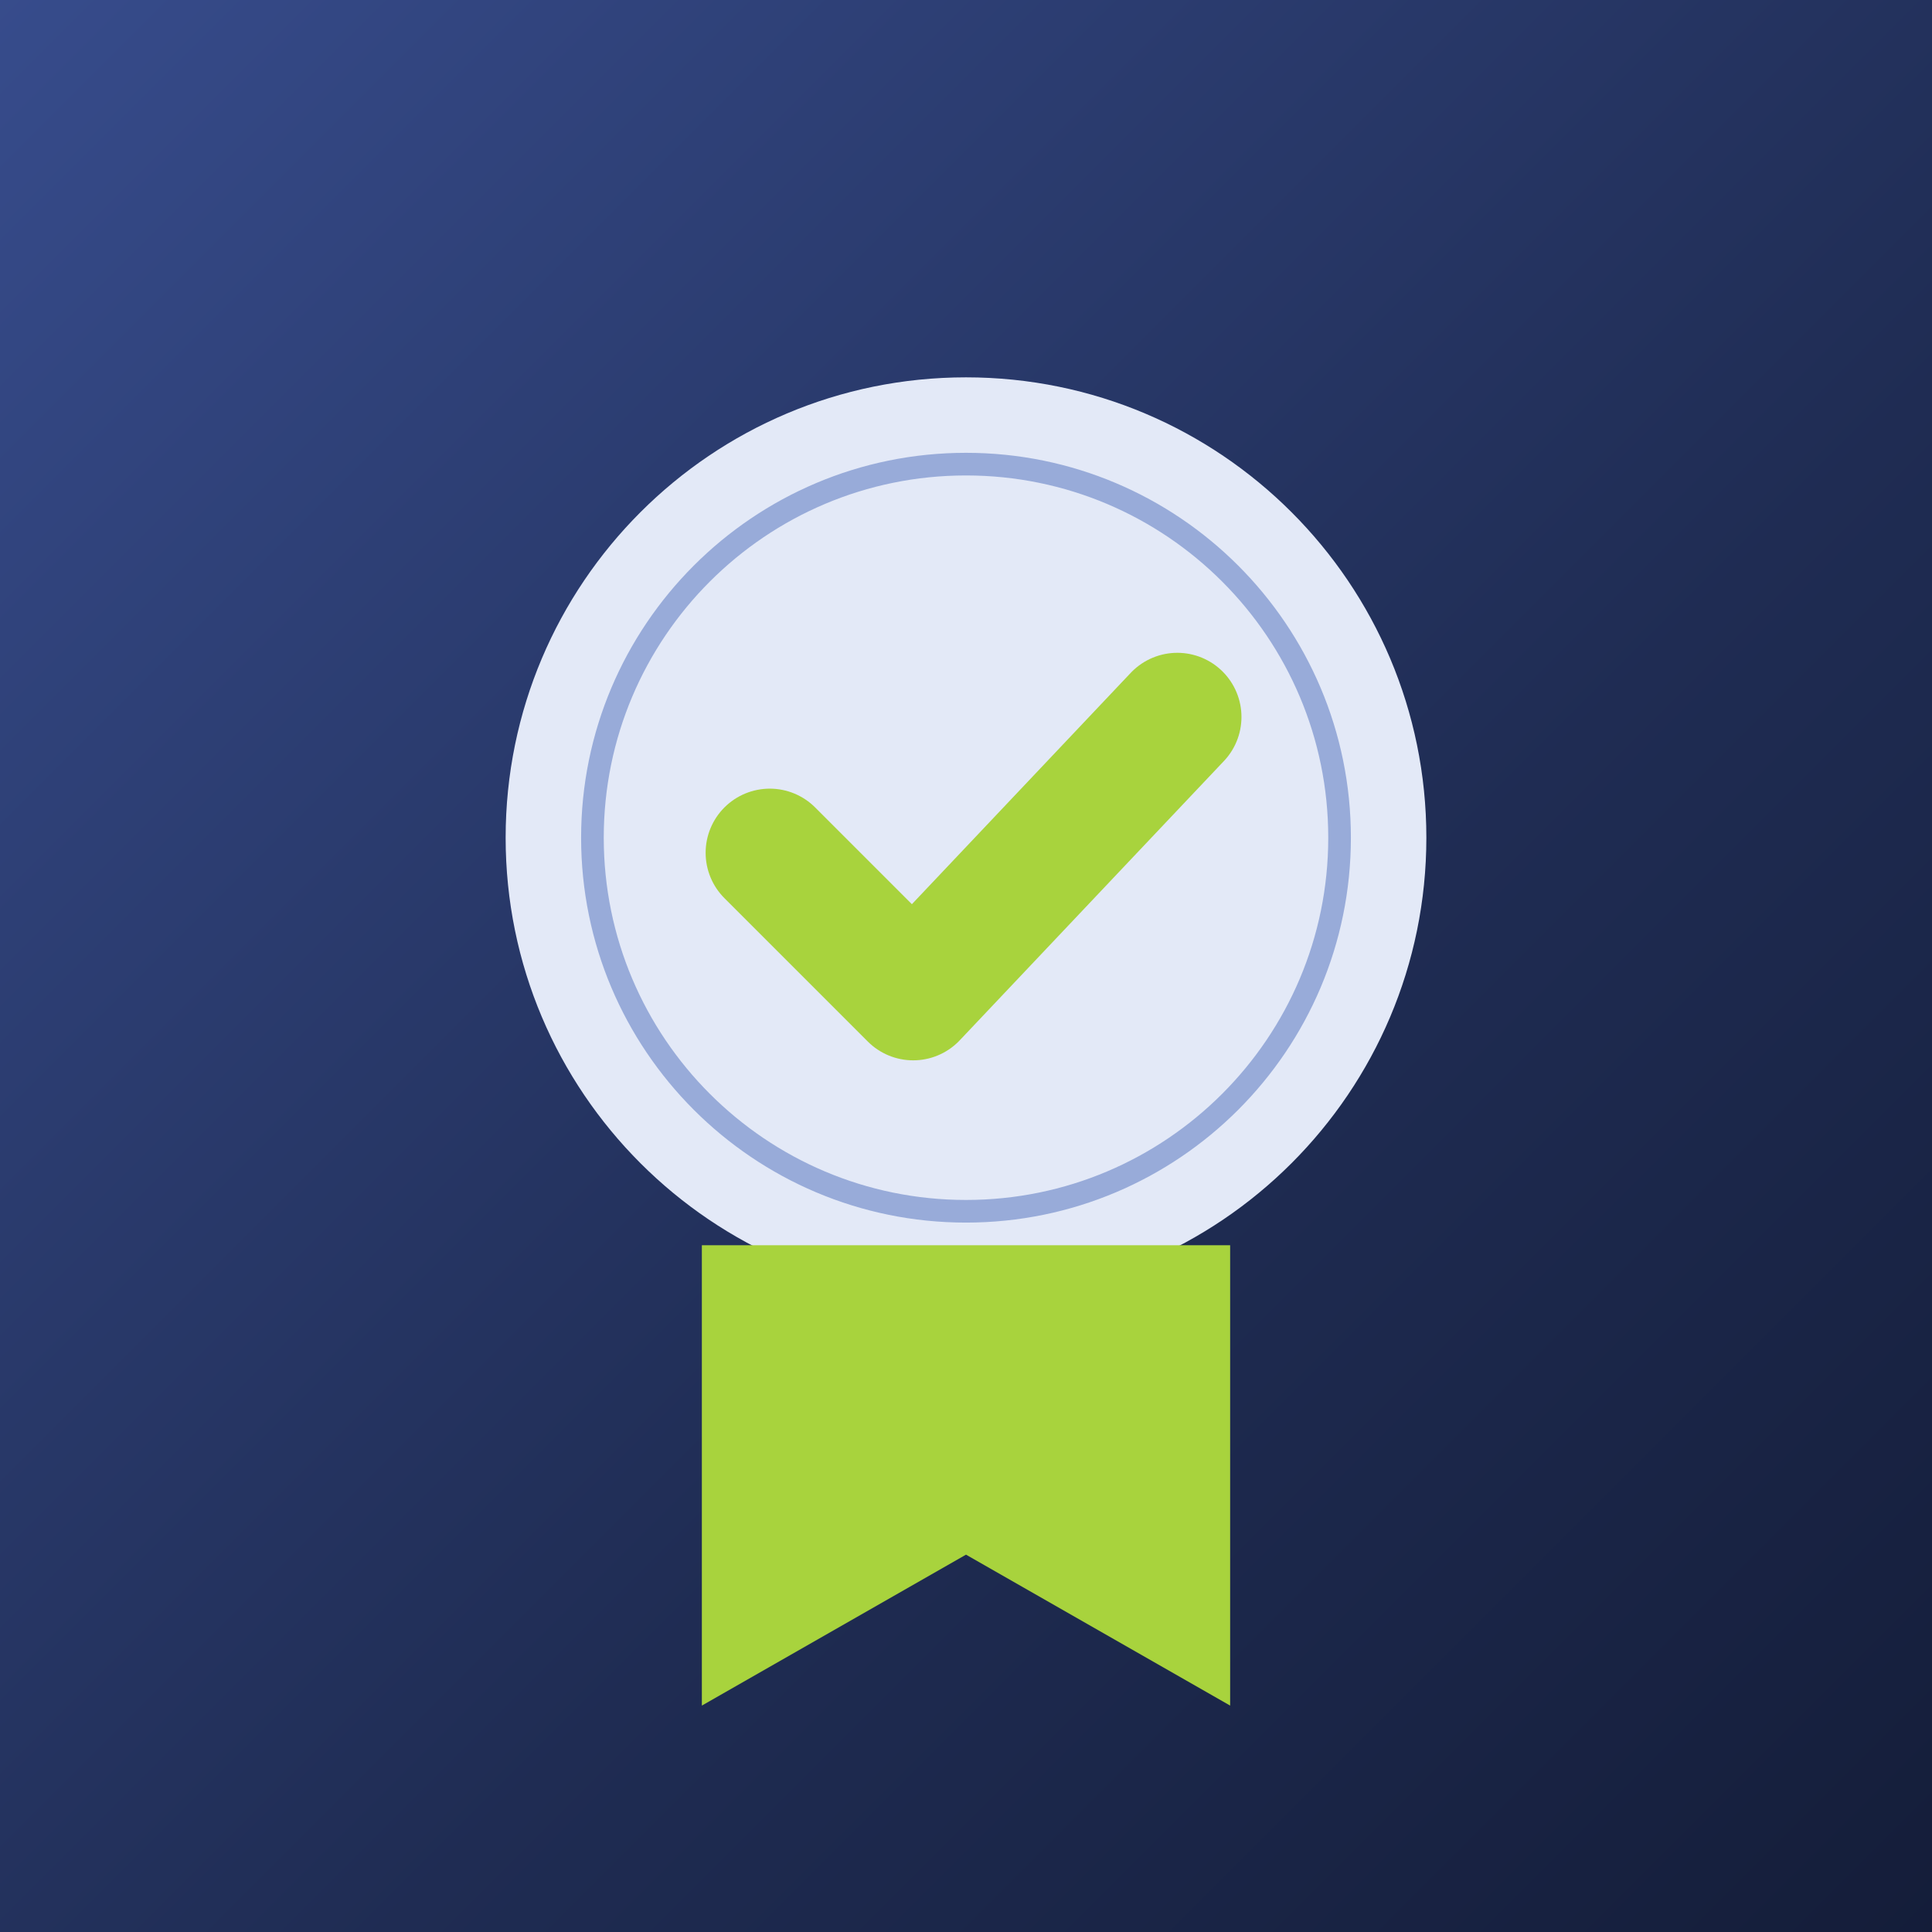
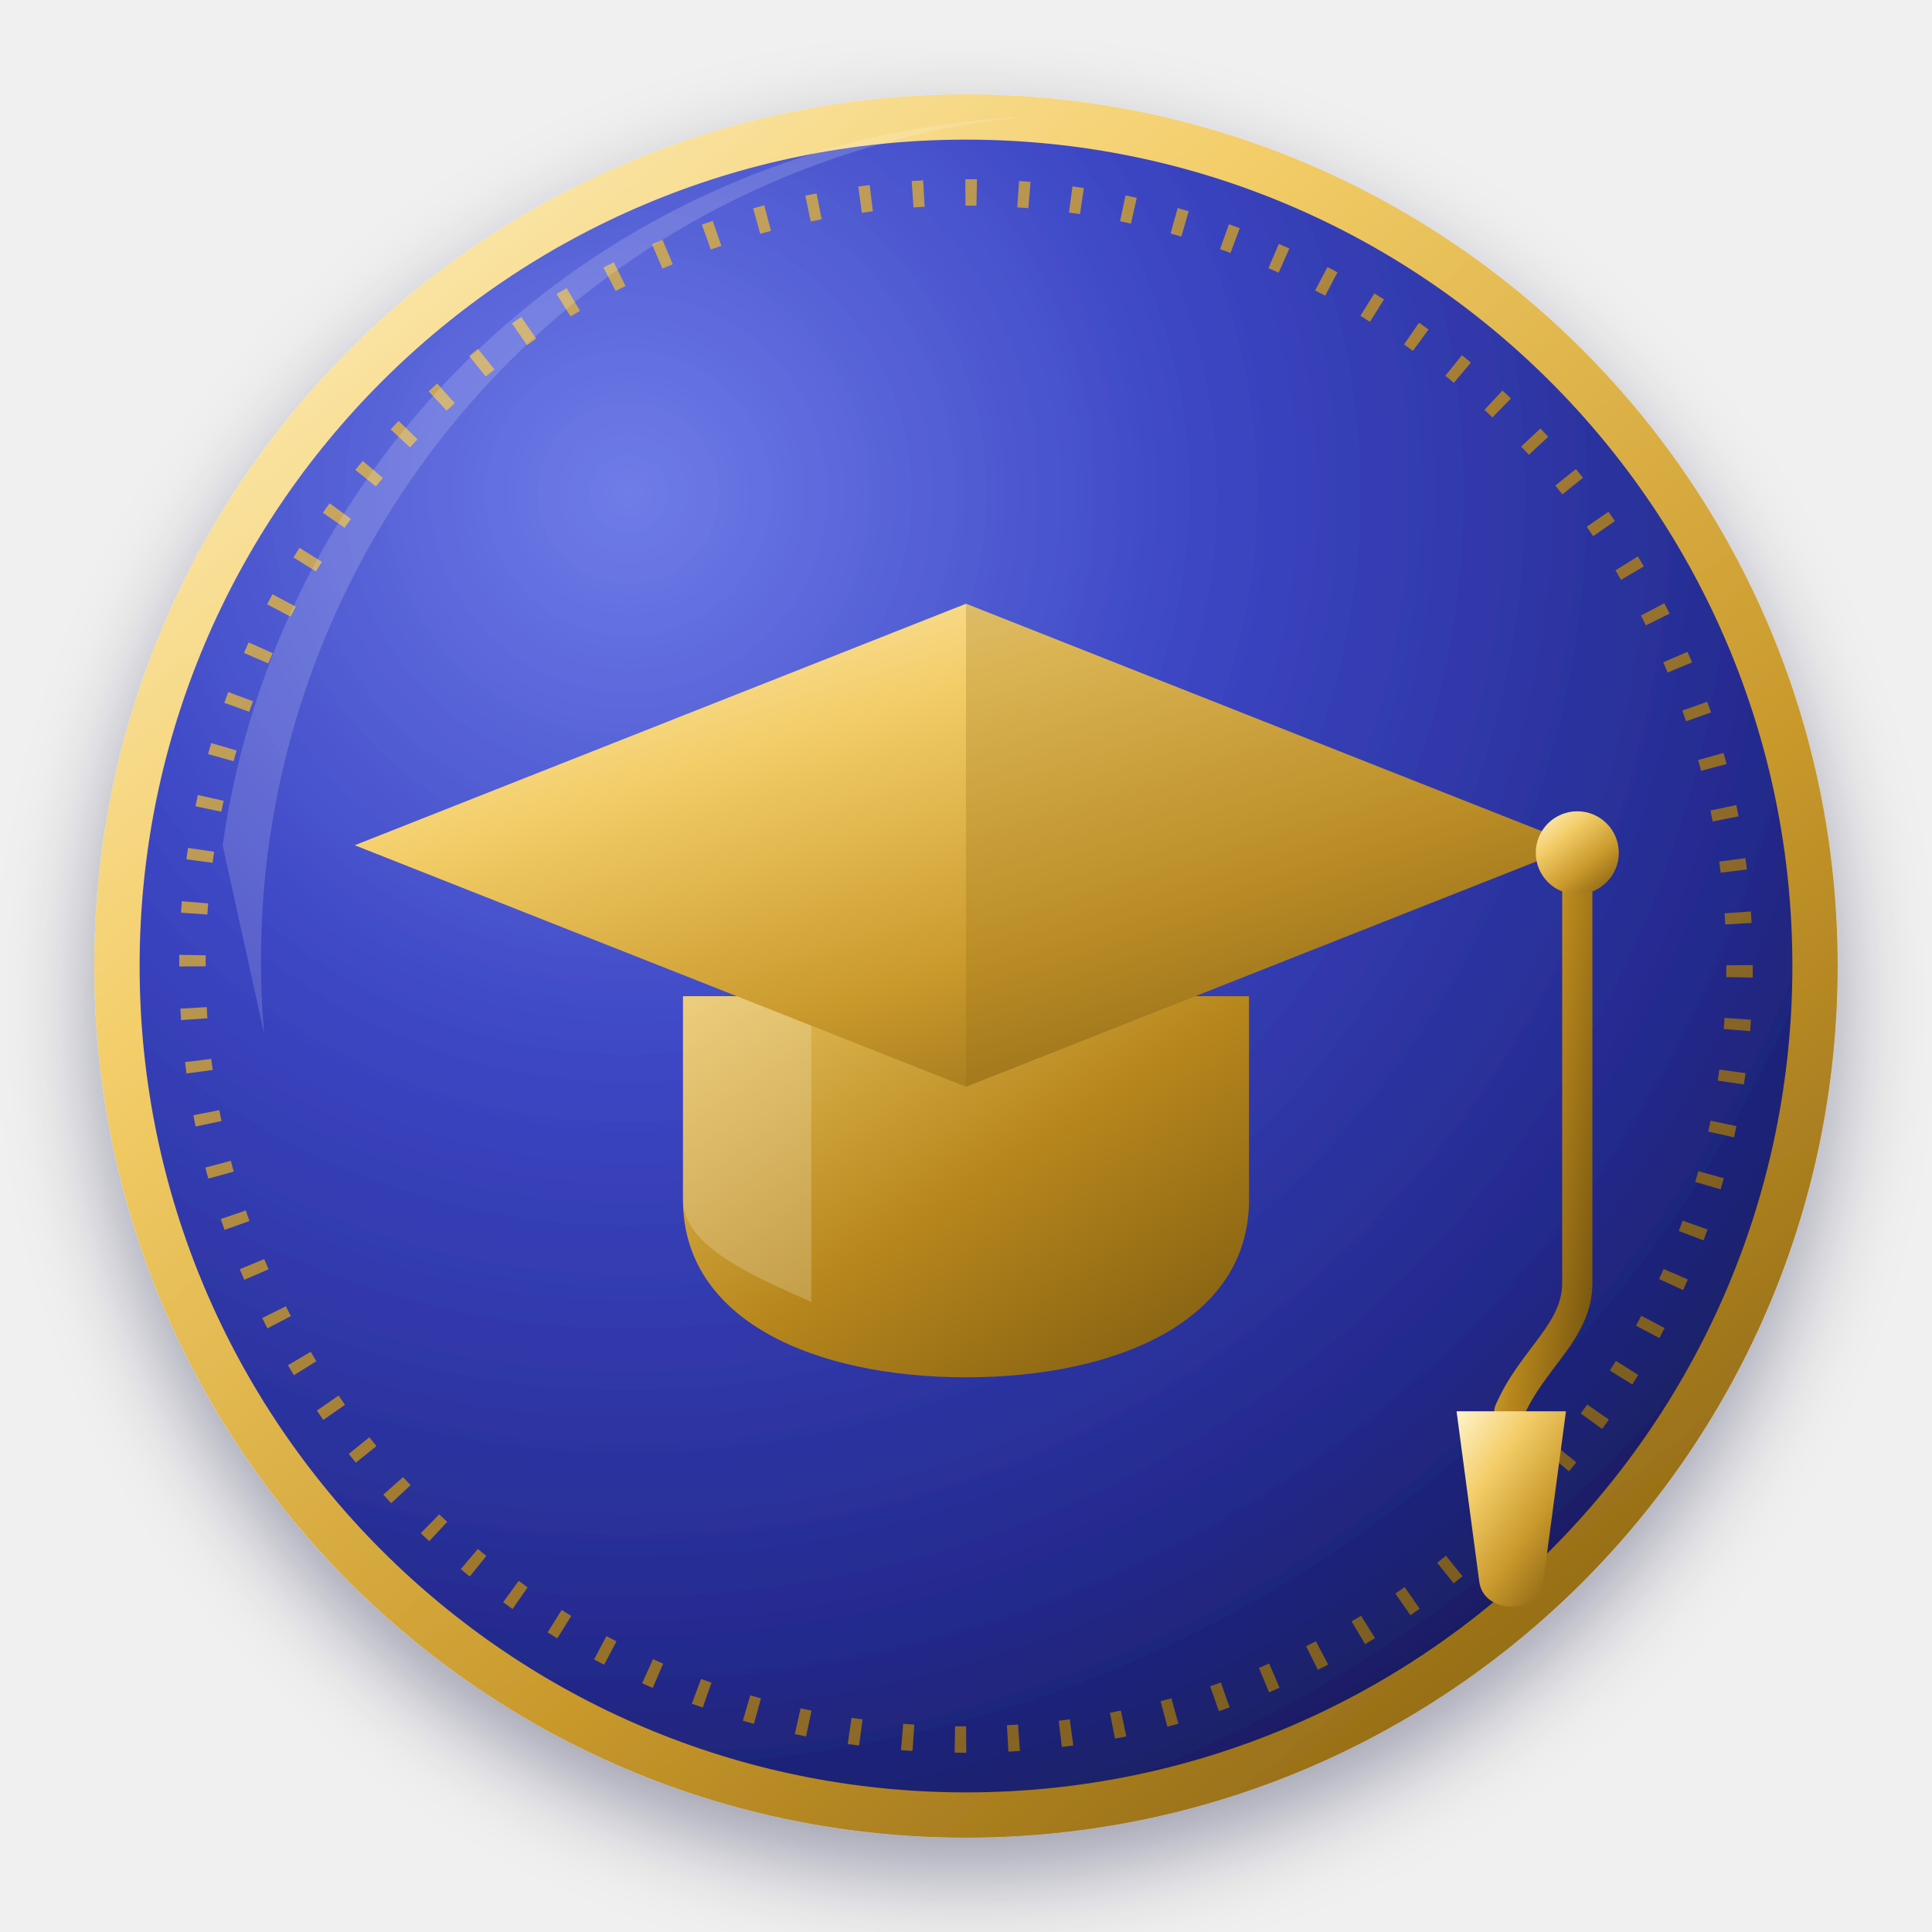
- <svg xmlns="http://www.w3.org/2000/svg" width="512" height="512" viewBox="0 0 512 512">
+ <svg xmlns="http://www.w3.org/2000/svg" viewBox="0 0 1024 1024" width="1024" height="1024">
  <defs>
-     <linearGradient id="bg" x1="0" y1="0" x2="1" y2="1">
-       <stop offset="0" stop-color="#374c8c" />
-       <stop offset=".6" stop-color="#1f2c53" />
-       <stop offset="1" stop-color="#141d39" />
+     <radialGradient id="ln-badge" cx="0.3" cy="0.22" r="0.95">
+       <stop offset="0" stop-color="#6f7ce8" />
+       <stop offset="0.36" stop-color="#3c46c4" />
+       <stop offset="0.72" stop-color="#242a8e" />
+       <stop offset="1" stop-color="#111544" />
+     </radialGradient>
+     <linearGradient id="ln-gold" x1="0" y1="0" x2="0.8" y2="1">
+       <stop offset="0" stop-color="#fff4cd" />
+       <stop offset="0.34" stop-color="#f3cd68" />
+       <stop offset="0.7" stop-color="#c9992c" />
+       <stop offset="1" stop-color="#8e6714" />
    </linearGradient>
+     <linearGradient id="ln-gold2" x1="0" y1="0" x2="1" y2="1">
+       <stop offset="0" stop-color="#e8c25c" />
+       <stop offset="0.5" stop-color="#b7871d" />
+       <stop offset="1" stop-color="#7d5a10" />
+     </linearGradient>
+     <filter id="ln-sh" x="-30%" y="-30%" width="160%" height="160%">
+       <feDropShadow dx="0" dy="20" stdDeviation="24" flood-color="#0d1038" flood-opacity="0.34" />
+     </filter>
  </defs>
-   <rect width="512" height="512" fill="url(#bg)" />
-   <circle cx="256" cy="222" r="122" fill="#e3e9f7" />
-   <circle cx="256" cy="222" r="99" fill="none" stroke="#98abd9" stroke-width="6" />
-   <path d="M204 226l38 38 70-74" fill="none" stroke="#a8d33d" stroke-width="34" stroke-linecap="round" stroke-linejoin="round" />
-   <path d="M186 330v122l70-40 70 40V330" fill="#a8d33d" />
+   <g filter="url(#ln-sh)">
+     <circle cx="512" cy="512" r="450" fill="url(#ln-badge)" />
+     <circle cx="512" cy="512" r="450" fill="none" stroke="url(#ln-gold)" stroke-width="24" />
+     <circle cx="512" cy="512" r="410" fill="none" stroke="url(#ln-gold2)" stroke-width="14" stroke-dasharray="6 22" opacity="0.85" />
+     <path d="M118 448 A450 450 0 0 1 542 62 A450 450 0 0 0 140 548 Z" fill="#ffffff" opacity="0.16" />
+   </g>
+   <g>
+     <path d="M362 528 H662 V636 C662 700 592 730 512 730 C432 730 362 700 362 636 Z" fill="url(#ln-gold2)" />
+     <path d="M362 528 H430 V690 C398 676 362 660 362 636 Z" fill="#ffffff" opacity="0.2" />
+     <path d="M512 320 L836 448 L512 576 L188 448 Z" fill="url(#ln-gold)" />
+     <path d="M512 320 L836 448 L512 576 Z" fill="#8e6714" opacity="0.25" />
+     <path d="M836 448 V680 C836 706 812 720 800 748" fill="none" stroke="url(#ln-gold2)" stroke-width="16" stroke-linecap="round" />
+     <circle cx="836" cy="452" r="22" fill="url(#ln-gold)" />
+     <path d="M772 748 H830 L818 838 C816 856 786 856 784 838 Z" fill="url(#ln-gold)" />
+   </g>
</svg>
